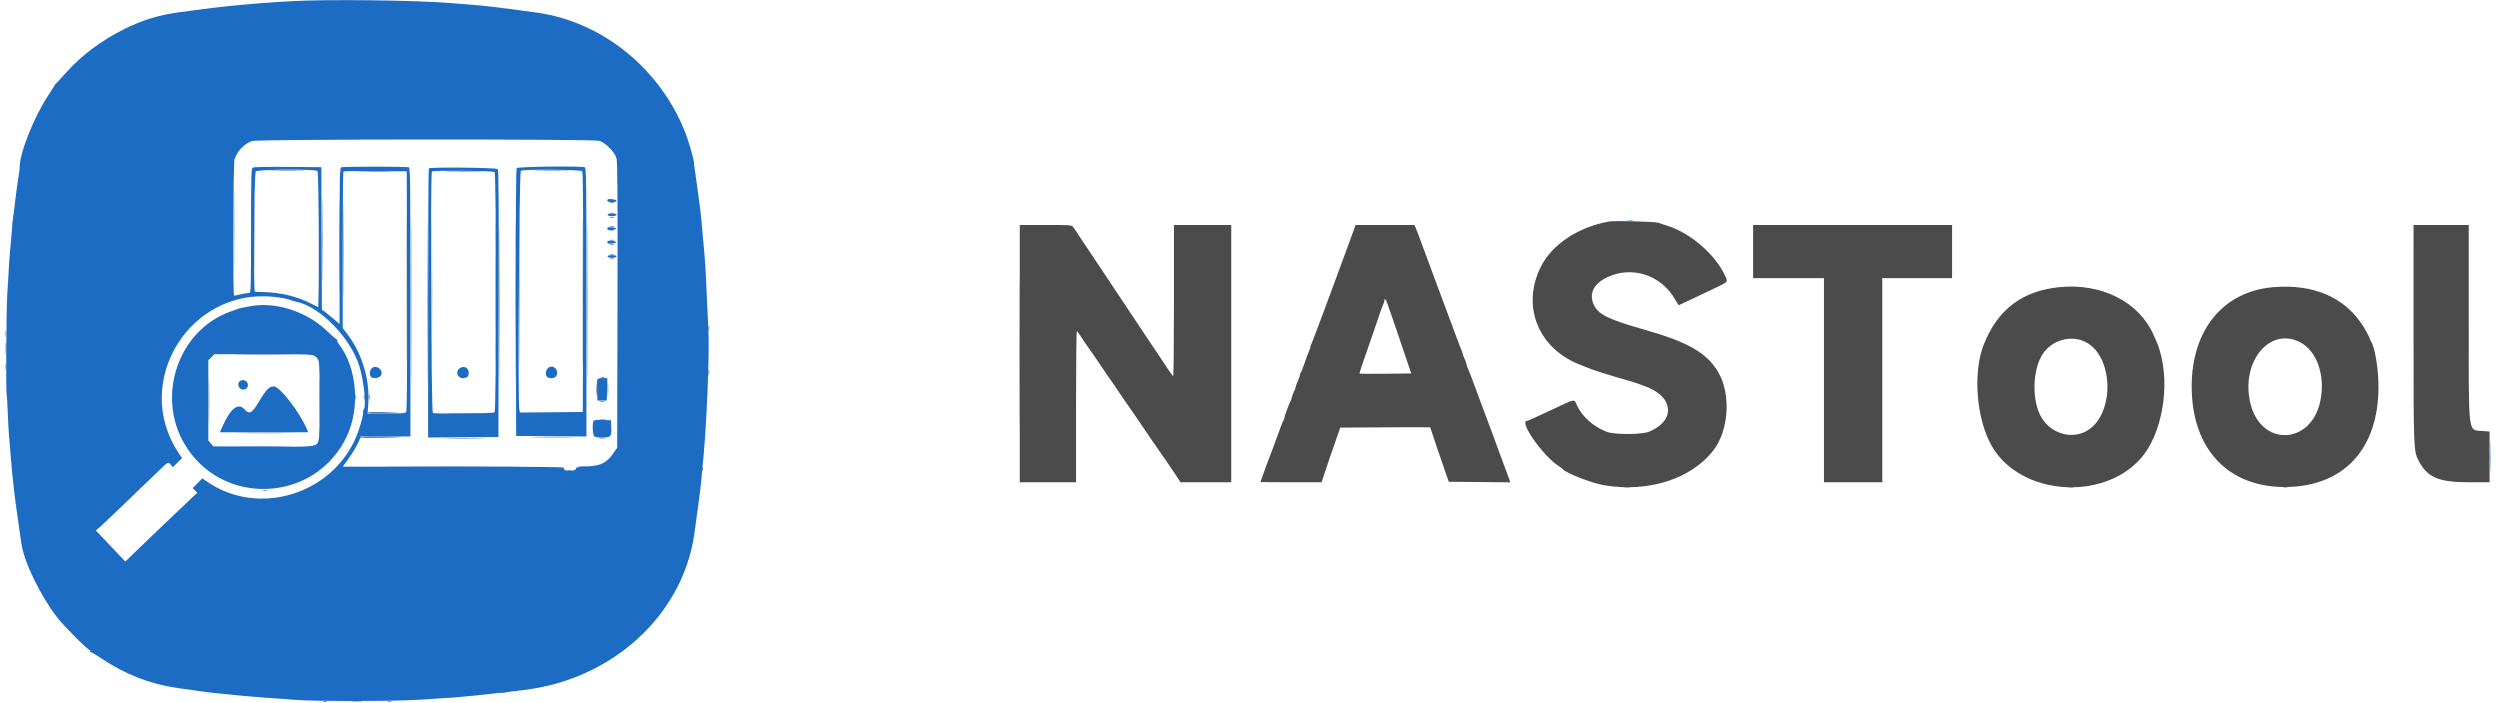
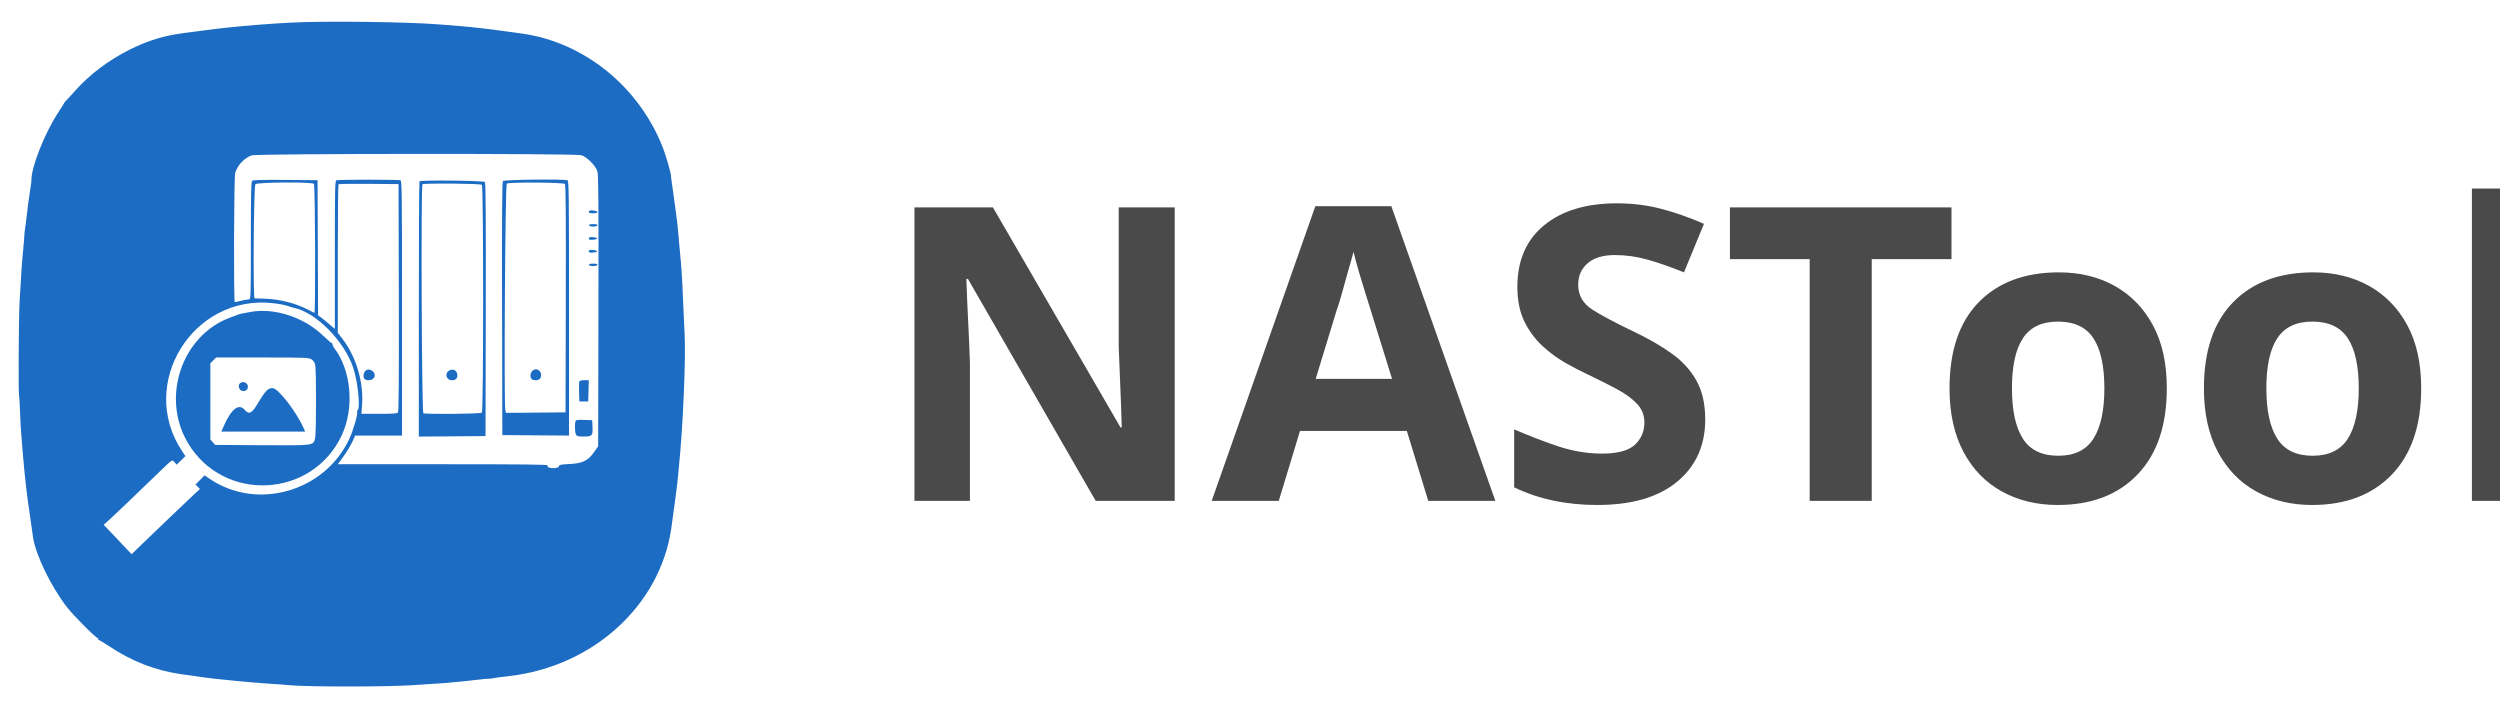
- <svg xmlns="http://www.w3.org/2000/svg" id="svg" version="1.1" width="400" height="112.402" viewBox="0, 0, 400,112.402">
-   <g id="svgg">
-     <path id="path0" d="M82.414 48.333 C 82.414 60.112,82.434 64.931,82.458 59.042 C 82.483 53.152,82.483 43.515,82.458 37.625 C 82.434 31.735,82.414 36.554,82.414 48.333 M57.625 27.458 C 58.931 27.486,61.069 27.486,62.375 27.458 C 63.681 27.430,62.612 27.407,60.000 27.407 C 57.387 27.407,56.319 27.430,57.625 27.458 M71.719 27.458 C 73.076 27.486,75.251 27.486,76.552 27.458 C 77.853 27.430,76.742 27.407,74.083 27.407 C 71.425 27.407,70.361 27.430,71.719 27.458 M65.081 46.667 C 65.081 57.163,65.101 61.456,65.125 56.208 C 65.149 50.960,65.149 42.373,65.125 37.125 C 65.101 31.877,65.081 36.171,65.081 46.667 M97.627 34.785 C 97.834 34.824,98.134 34.823,98.294 34.781 C 98.453 34.739,98.283 34.707,97.917 34.709 C 97.550 34.711,97.420 34.745,97.627 34.785 M257.500 35.434 C 252.535 36.311,248.332 39.084,246.541 42.667 C 243.353 49.041,246.150 55.867,253.000 58.431 C 253.596 58.654,254.233 58.906,254.417 58.991 C 254.857 59.195,258.011 60.185,260.000 60.743 C 260.871 60.988,261.733 61.250,261.917 61.326 C 262.100 61.402,262.625 61.594,263.083 61.752 C 267.793 63.378,268.212 67.249,263.874 69.063 C 262.716 69.548,258.310 69.568,257.083 69.095 C 254.939 68.268,253.140 66.663,252.296 64.823 C 251.825 63.795,252.199 63.730,248.417 65.501 C 245.428 66.900,244.468 67.333,244.357 67.333 C 242.919 67.333,246.855 72.959,249.447 74.610 C 249.705 74.774,249.954 74.960,250.000 75.022 C 250.498 75.697,254.743 77.344,256.833 77.672 C 263.808 78.770,270.463 76.651,274.041 72.194 C 276.621 68.979,277.017 63.066,274.891 59.500 C 273.047 56.408,270.043 54.705,262.833 52.664 C 257.308 51.100,255.649 50.263,254.981 48.705 C 254.212 46.911,255.018 45.344,257.237 44.323 C 261.213 42.492,265.825 44.037,268.026 47.937 C 268.304 48.430,268.560 48.833,268.594 48.833 C 268.628 48.833,269.615 48.374,270.786 47.813 C 271.958 47.252,273.685 46.428,274.625 45.983 C 276.431 45.129,276.446 45.112,276.134 44.383 C 274.622 40.847,270.545 37.274,266.667 36.083 C 266.162 35.929,265.525 35.723,265.250 35.627 C 264.754 35.454,258.299 35.293,257.500 35.434 M163.167 56.583 L 163.167 77.167 167.667 77.167 L 172.167 77.167 172.167 65.083 C 172.167 58.438,172.223 53.003,172.292 53.006 C 172.360 53.009,172.639 53.366,172.912 53.798 C 173.184 54.230,173.467 54.658,173.540 54.750 C 173.778 55.048,176.076 58.389,176.750 59.417 C 177.110 59.967,177.448 60.454,177.500 60.500 C 177.552 60.546,177.890 61.033,178.250 61.583 C 178.872 62.532,181.181 65.894,181.455 66.250 C 181.526 66.342,182.113 67.204,182.759 68.167 C 183.871 69.821,184.626 70.919,186.658 73.833 C 187.137 74.521,187.835 75.552,188.208 76.125 L 188.887 77.167 192.944 77.167 L 197.000 77.167 197.000 56.583 L 197.000 36.000 192.417 36.000 L 187.833 36.000 187.833 48.083 C 187.833 54.729,187.777 60.166,187.708 60.165 C 187.640 60.164,187.171 59.526,186.667 58.748 C 186.162 57.970,185.653 57.202,185.536 57.042 C 185.418 56.881,184.649 55.737,183.827 54.500 C 183.005 53.262,182.256 52.137,182.163 52.000 C 181.843 51.527,178.248 46.130,176.167 42.996 C 172.785 37.904,172.029 36.771,171.749 36.375 C 171.487 36.003,171.449 36.000,167.326 36.000 L 163.167 36.000 163.167 56.583 M213.424 45.458 C 211.509 50.660,209.881 54.988,209.805 55.075 C 209.729 55.162,209.666 55.350,209.666 55.492 C 209.665 55.634,209.568 55.938,209.450 56.167 C 209.332 56.396,209.024 57.221,208.764 58.000 C 208.505 58.779,208.227 59.488,208.146 59.575 C 208.066 59.662,207.997 59.850,207.994 59.992 C 207.991 60.134,207.844 60.550,207.667 60.917 C 207.490 61.283,207.340 61.696,207.333 61.833 C 207.327 61.971,207.177 62.383,207.000 62.750 C 206.823 63.117,206.675 63.511,206.672 63.627 C 206.669 63.743,206.596 63.968,206.509 64.127 C 206.237 64.627,205.500 66.629,205.500 66.870 C 205.500 66.997,205.436 67.171,205.358 67.258 C 205.279 67.345,204.898 68.317,204.509 69.417 C 204.121 70.517,203.736 71.567,203.653 71.750 C 203.481 72.132,201.667 77.029,201.667 77.112 C 201.667 77.142,203.868 77.167,206.557 77.167 L 211.448 77.167 212.073 75.292 C 212.417 74.260,212.739 73.304,212.790 73.167 C 212.841 73.029,213.231 71.904,213.658 70.667 L 214.433 68.417 221.633 68.373 C 225.593 68.349,228.833 68.352,228.833 68.378 C 228.833 68.440,230.854 74.390,231.394 75.917 L 231.807 77.083 236.730 77.127 L 241.654 77.172 241.428 76.544 C 240.746 74.650,236.810 64.032,236.685 63.750 C 236.604 63.567,236.215 62.517,235.820 61.417 C 235.425 60.317,235.004 59.229,234.885 59.000 C 234.766 58.771,234.666 58.471,234.662 58.333 C 234.658 58.196,234.510 57.783,234.333 57.417 C 234.156 57.050,234.009 56.655,234.006 56.539 C 234.003 56.424,233.933 56.199,233.850 56.039 C 233.768 55.880,233.497 55.188,233.247 54.500 C 232.998 53.813,232.728 53.100,232.648 52.917 C 232.567 52.733,231.564 50.033,230.417 46.917 C 229.271 43.800,228.267 41.100,228.186 40.917 C 228.104 40.733,227.759 39.796,227.417 38.833 C 227.076 37.871,226.683 36.840,226.546 36.542 L 226.295 36.000 221.600 36.000 L 216.905 36.000 213.424 45.458 M280.500 40.250 L 280.500 44.500 286.167 44.500 L 291.833 44.500 291.833 60.833 L 291.833 77.167 296.500 77.167 L 301.167 77.167 301.167 60.833 L 301.167 44.500 306.750 44.500 L 312.333 44.500 312.333 40.250 L 312.333 36.000 296.417 36.000 L 280.500 36.000 280.500 40.250 M386.168 53.375 C 386.169 71.960,386.181 72.236,387.014 73.775 C 388.462 76.452,390.199 77.167,395.258 77.167 L 398.333 77.167 398.333 73.106 L 398.333 69.046 397.250 68.959 C 394.835 68.765,395.000 70.040,395.000 51.522 L 395.000 36.000 390.583 36.000 L 386.167 36.000 386.168 53.375 M97.627 41.451 C 97.834 41.491,98.134 41.490,98.294 41.448 C 98.453 41.406,98.283 41.374,97.917 41.375 C 97.550 41.377,97.420 41.411,97.627 41.451 M329.500 45.945 C 323.573 46.542,319.680 49.477,317.436 55.040 C 315.600 59.594,316.212 67.171,318.767 71.500 C 323.321 79.217,336.344 80.256,342.486 73.393 C 345.903 69.575,347.292 61.754,345.559 56.086 C 345.287 55.196,345.260 55.128,344.576 53.584 C 342.234 48.297,336.252 45.266,329.500 45.945 M363.750 45.944 C 355.731 46.607,350.658 52.774,350.669 61.846 C 350.683 71.925,356.596 78.124,366.000 77.917 C 375.116 77.716,380.543 71.750,380.555 61.917 C 380.559 58.981,379.968 55.445,379.331 54.583 C 379.263 54.492,379.153 54.229,379.086 54.000 C 379.020 53.771,378.619 53.021,378.197 52.333 C 375.309 47.633,370.273 45.406,363.750 45.944 M221.999 48.627 C 222.104 48.970,222.254 49.400,222.332 49.583 C 222.410 49.767,222.865 51.079,223.342 52.500 C 223.820 53.921,224.569 56.133,225.008 57.417 L 225.805 59.750 221.711 59.795 C 219.459 59.819,217.585 59.807,217.546 59.768 C 217.475 59.697,217.749 58.867,219.343 54.333 C 219.810 53.004,220.415 51.242,220.688 50.417 C 220.960 49.592,221.255 48.786,221.342 48.627 C 221.429 48.468,221.500 48.220,221.500 48.076 C 221.500 47.638,221.797 47.966,221.999 48.627 M113.379 52.500 C 113.379 52.913,113.411 53.081,113.451 52.875 C 113.491 52.669,113.491 52.331,113.451 52.125 C 113.411 51.919,113.379 52.087,113.379 52.500 M333.397 54.584 C 338.380 56.683,338.471 66.844,333.527 69.127 C 331.145 70.227,328.224 69.287,326.716 66.935 C 325.029 64.305,325.145 58.988,326.945 56.483 C 328.408 54.447,331.154 53.639,333.397 54.584 M367.968 54.734 C 370.722 56.130,372.102 60.115,371.244 64.196 C 369.777 71.170,361.851 71.514,360.100 64.680 C 358.409 58.080,363.033 52.233,367.968 54.734 M38.375 56.792 C 40.460 56.818,43.873 56.818,45.958 56.792 C 48.044 56.765,46.337 56.743,42.167 56.743 C 37.996 56.743,36.290 56.765,38.375 56.792 M33.409 64.083 C 33.409 67.383,33.431 68.757,33.458 67.136 C 33.485 65.515,33.485 62.815,33.458 61.136 C 33.431 59.457,33.409 60.783,33.409 64.083 M113.381 59.583 C 113.382 60.042,113.415 60.209,113.453 59.956 C 113.491 59.703,113.490 59.328,113.451 59.123 C 113.411 58.918,113.380 59.125,113.381 59.583 M95.393 62.333 C 95.393 63.204,95.422 63.560,95.456 63.125 C 95.490 62.690,95.490 61.977,95.456 61.542 C 95.422 61.106,95.393 61.462,95.393 62.333 M59.045 63.500 C 59.045 63.913,59.078 64.081,59.118 63.875 C 59.157 63.669,59.157 63.331,59.118 63.125 C 59.078 62.919,59.045 63.087,59.045 63.500 M58.209 63.583 C 58.211 63.950,58.245 64.080,58.285 63.873 C 58.324 63.666,58.323 63.366,58.281 63.206 C 58.239 63.047,58.207 63.217,58.209 63.583 M95.958 64.284 C 96.165 64.324,96.502 64.324,96.708 64.284 C 96.915 64.245,96.746 64.212,96.333 64.212 C 95.921 64.212,95.752 64.245,95.958 64.284 M38.708 69.291 C 40.702 69.318,43.965 69.318,45.958 69.291 C 47.952 69.265,46.321 69.243,42.333 69.243 C 38.346 69.243,36.715 69.265,38.708 69.291 M42.044 78.453 C 42.297 78.491,42.672 78.490,42.877 78.451 C 43.082 78.411,42.875 78.380,42.417 78.381 C 41.958 78.382,41.791 78.415,42.044 78.453 M51.708 112.282 C 51.869 112.323,52.131 112.323,52.292 112.282 C 52.452 112.240,52.321 112.205,52.000 112.205 C 51.679 112.205,51.548 112.240,51.708 112.282 M62.042 112.282 C 62.202 112.323,62.465 112.323,62.625 112.282 C 62.785 112.240,62.654 112.205,62.333 112.205 C 62.012 112.205,61.881 112.240,62.042 112.282 " stroke="none" fill="#4b4b4b" fill-rule="evenodd" />
-     <path id="path1" d="M46.750 0.181 C 43.402 0.362,39.362 0.678,36.417 0.990 C 34.850 1.156,33.849 1.279,30.833 1.676 C 30.146 1.766,29.321 1.874,29.000 1.915 C 25.585 2.354,22.912 3.156,19.889 4.650 C 16.230 6.460,12.964 8.914,10.471 11.727 C 9.729 12.565,9.031 13.325,8.919 13.417 C 8.808 13.508,8.717 13.621,8.716 13.667 C 8.716 13.713,8.247 14.463,7.674 15.333 C 5.404 18.785,3.107 24.585,3.152 26.750 C 3.156 26.933,3.087 27.496,2.999 28.000 C 2.822 29.008,2.396 32.225,2.249 33.667 C 2.197 34.171,2.107 34.846,2.049 35.167 C 1.991 35.487,1.956 35.804,1.970 35.869 C 1.984 35.934,1.888 37.134,1.756 38.536 C 1.518 41.077,1.477 41.660,1.160 47.167 C 0.999 49.971,0.929 62.750,1.073 63.199 C 1.111 63.319,1.184 64.504,1.234 65.833 C 1.284 67.162,1.363 68.700,1.410 69.250 C 1.457 69.800,1.575 71.262,1.671 72.500 C 1.768 73.737,1.876 74.975,1.911 75.250 C 1.946 75.525,2.023 76.275,2.083 76.917 C 2.260 78.835,2.680 81.987,3.424 86.997 C 3.866 89.971,6.455 95.303,9.141 98.775 C 10.265 100.227,14.028 104.000,14.353 104.000 C 14.445 104.000,14.472 104.077,14.414 104.171 C 14.356 104.265,14.370 104.322,14.446 104.298 C 14.522 104.274,15.333 104.753,16.250 105.363 C 20.094 107.919,24.021 109.450,28.333 110.073 C 31.574 110.541,33.915 110.859,34.167 110.865 C 34.304 110.868,34.979 110.936,35.667 111.016 C 37.529 111.231,42.186 111.634,44.083 111.744 C 45.000 111.797,46.163 111.885,46.667 111.939 C 49.471 112.243,63.778 112.231,67.667 111.923 C 68.262 111.875,69.537 111.791,70.500 111.736 C 71.462 111.681,72.550 111.610,72.917 111.578 C 75.097 111.390,77.593 111.137,78.758 110.986 C 79.496 110.890,80.171 110.830,80.258 110.854 C 80.345 110.878,80.642 110.848,80.917 110.788 C 81.360 110.692,81.870 110.623,83.750 110.405 C 97.878 108.769,109.146 98.532,111.072 85.583 C 111.410 83.311,112.191 77.339,112.195 77.000 C 112.196 76.862,112.269 76.075,112.356 75.250 C 113.054 68.655,113.570 56.586,113.328 52.500 C 113.260 51.354,113.147 48.954,113.076 47.167 C 112.900 42.769,112.840 41.873,112.423 37.500 C 112.297 36.171,112.191 34.971,112.189 34.833 C 112.183 34.510,111.372 28.365,111.177 27.167 C 111.096 26.662,111.030 26.137,111.032 26.000 C 111.037 25.555,110.194 22.619,109.685 21.312 C 105.678 11.013,96.424 3.502,85.917 2.021 C 80.986 1.327,77.526 0.908,75.500 0.760 C 74.904 0.717,73.442 0.600,72.250 0.500 C 66.784 0.041,52.636 -0.136,46.750 0.181 M95.897 22.535 C 96.878 22.824,98.373 24.348,98.641 25.333 C 98.799 25.912,98.835 31.275,98.798 48.859 L 98.750 71.635 98.083 72.594 C 97.060 74.066,96.096 74.536,93.895 74.633 C 92.655 74.689,92.167 74.770,92.167 74.921 C 92.167 75.187,91.788 75.334,91.111 75.331 C 90.480 75.328,90.080 75.108,90.238 74.852 C 90.322 74.716,85.583 74.667,72.601 74.667 L 54.849 74.667 55.835 73.292 C 56.378 72.535,57.031 71.450,57.286 70.879 L 57.750 69.842 61.708 69.838 L 65.667 69.833 65.667 48.351 C 65.667 28.916,65.642 26.859,65.403 26.768 C 65.258 26.712,62.827 26.667,60.000 26.667 C 57.173 26.667,54.742 26.712,54.597 26.768 C 54.360 26.859,54.333 28.123,54.333 39.355 L 54.333 51.842 53.292 50.959 C 52.719 50.473,52.082 49.958,51.876 49.815 L 51.502 49.554 51.459 38.152 L 51.417 26.750 46.020 26.706 C 42.176 26.675,40.557 26.717,40.395 26.851 C 40.206 27.008,40.167 28.763,40.167 36.937 C 40.167 46.243,40.149 46.835,39.875 46.855 C 39.408 46.889,38.963 46.971,38.250 47.154 C 37.883 47.248,37.527 47.327,37.458 47.329 C 37.241 47.336,37.307 26.128,37.526 25.483 C 37.983 24.145,39.067 23.009,40.314 22.563 C 41.168 22.258,94.863 22.231,95.897 22.535 M82.686 26.893 C 82.549 27.059,82.510 32.820,82.541 48.435 L 82.583 69.750 88.208 69.794 L 93.833 69.838 93.833 48.353 C 93.833 28.916,93.808 26.859,93.570 26.768 C 92.979 26.541,82.882 26.657,82.686 26.893 M68.611 26.944 C 68.550 27.006,68.500 36.719,68.500 48.530 L 68.500 70.004 74.125 69.961 L 79.750 69.917 79.792 48.601 C 79.823 32.987,79.784 27.225,79.647 27.060 C 79.447 26.819,68.848 26.708,68.611 26.944 M50.800 27.367 C 51.027 27.593,51.101 49.240,50.875 49.138 C 50.806 49.106,50.300 48.848,49.750 48.564 C 47.673 47.490,45.072 46.836,42.526 46.747 C 41.641 46.717,40.860 46.686,40.792 46.679 C 40.512 46.651,40.647 27.710,40.929 27.429 C 41.270 27.087,50.463 27.029,50.800 27.367 M93.147 27.393 C 93.284 27.558,93.323 32.756,93.292 46.768 L 93.250 65.917 88.216 65.961 L 83.183 66.005 83.085 65.461 C 82.838 64.088,83.077 27.492,83.333 27.330 C 83.757 27.062,92.921 27.121,93.147 27.393 M65.126 46.565 C 65.157 60.577,65.118 65.775,64.980 65.940 C 64.835 66.116,64.118 66.167,61.803 66.167 L 58.813 66.167 58.928 64.609 C 59.202 60.876,57.937 56.579,55.692 53.616 L 54.833 52.482 54.833 40.019 C 54.833 33.164,54.884 27.504,54.947 27.442 C 55.009 27.380,57.316 27.348,60.072 27.373 L 65.083 27.417 65.126 46.565 M79.133 27.533 C 79.424 27.824,79.424 65.676,79.133 65.967 C 78.922 66.178,69.796 66.270,69.264 66.066 C 68.988 65.960,68.837 27.718,69.111 27.444 C 69.324 27.231,78.916 27.316,79.133 27.533 M97.167 32.074 C 97.167 32.271,97.350 32.333,97.931 32.333 C 98.914 32.333,98.856 31.939,97.862 31.865 C 97.322 31.826,97.167 31.872,97.167 32.074 M97.208 34.375 C 97.248 34.493,97.554 34.583,97.917 34.583 C 98.280 34.583,98.586 34.493,98.625 34.375 C 98.674 34.228,98.465 34.167,97.917 34.167 C 97.369 34.167,97.159 34.228,97.208 34.375 M97.167 36.583 C 97.167 36.797,97.313 36.842,97.875 36.801 C 98.265 36.773,98.583 36.675,98.583 36.583 C 98.583 36.492,98.265 36.394,97.875 36.365 C 97.313 36.325,97.167 36.370,97.167 36.583 M97.167 38.750 C 97.167 38.964,97.313 39.009,97.875 38.968 C 98.265 38.940,98.583 38.842,98.583 38.750 C 98.583 38.658,98.265 38.560,97.875 38.532 C 97.313 38.491,97.167 38.536,97.167 38.750 M97.208 41.042 C 97.248 41.160,97.554 41.250,97.917 41.250 C 98.280 41.250,98.586 41.160,98.625 41.042 C 98.674 40.895,98.465 40.833,97.917 40.833 C 97.369 40.833,97.159 40.895,97.208 41.042 M43.917 47.505 C 45.258 47.656,46.065 47.827,46.833 48.121 C 46.971 48.174,47.220 48.243,47.388 48.276 C 51.127 49.003,56.005 53.950,57.469 58.500 C 58.238 60.891,58.668 65.273,58.164 65.585 C 58.071 65.643,58.036 65.756,58.086 65.837 C 58.267 66.131,57.450 68.954,56.751 70.443 C 52.593 79.311,41.192 82.550,33.223 77.128 L 32.363 76.542 31.598 77.318 L 30.834 78.094 31.209 78.472 L 31.583 78.851 30.833 79.530 C 30.085 80.208,24.441 85.597,21.567 88.378 L 20.050 89.846 17.692 87.360 L 15.334 84.875 15.959 84.342 C 16.509 83.872,20.810 79.766,25.260 75.461 C 26.941 73.836,26.909 73.852,27.337 74.375 L 27.644 74.750 28.386 74.026 L 29.127 73.303 28.556 72.443 C 21.038 61.131,30.371 45.978,43.917 47.505 M39.917 49.019 C 39.458 49.112,38.933 49.209,38.750 49.235 C 38.394 49.286,38.330 49.308,36.667 49.928 C 28.509 52.969,24.993 63.339,29.514 71.025 C 35.490 81.187,50.512 80.465,55.505 69.776 C 57.657 65.169,57.113 58.852,54.241 55.086 C 54.018 54.793,53.891 54.486,53.959 54.402 C 54.027 54.318,54.030 54.291,53.966 54.340 C 53.901 54.390,53.186 53.790,52.378 53.007 C 49.084 49.818,44.010 48.194,39.917 49.019 M50.352 56.954 C 50.656 57.134,50.900 57.462,51.002 57.829 C 51.224 58.630,51.215 69.569,50.991 70.375 C 50.670 71.533,50.813 71.515,41.985 71.463 L 34.138 71.417 33.735 70.949 L 33.333 70.481 33.333 64.061 L 33.333 57.641 33.821 57.154 L 34.308 56.667 42.086 56.667 C 49.152 56.667,49.910 56.693,50.352 56.954 M59.442 58.971 C 59.120 59.328,59.081 60.014,59.367 60.300 C 59.683 60.616,60.558 60.540,60.876 60.169 C 61.581 59.346,60.170 58.168,59.442 58.971 M73.537 58.926 C 72.823 59.426,73.177 60.500,74.056 60.500 C 74.715 60.500,75.000 60.246,75.000 59.659 C 75.000 58.829,74.228 58.442,73.537 58.926 M87.609 58.971 C 87.287 59.328,87.247 60.014,87.533 60.300 C 87.859 60.626,88.796 60.547,88.994 60.178 C 89.545 59.149,88.373 58.128,87.609 58.971 M95.571 60.721 C 95.525 60.842,95.508 61.649,95.535 62.513 L 95.583 64.083 96.333 64.083 L 97.083 64.083 97.131 62.292 L 97.178 60.500 96.417 60.500 C 95.939 60.500,95.625 60.582,95.571 60.721 M38.405 60.961 C 37.845 61.344,38.197 62.333,38.893 62.333 C 39.362 62.333,39.667 62.038,39.667 61.583 C 39.667 60.962,38.932 60.600,38.405 60.961 M42.721 62.375 C 42.440 62.673,41.907 63.442,41.536 64.083 C 40.360 66.116,39.910 66.382,39.135 65.500 C 38.134 64.359,36.884 65.326,35.597 68.235 L 35.185 69.167 42.256 69.167 L 49.326 69.167 49.127 68.708 C 47.902 65.887,44.781 61.833,43.833 61.833 C 43.371 61.833,43.114 61.958,42.721 62.375 M94.937 67.424 C 94.772 67.854,94.817 69.325,95.006 69.678 C 95.151 69.948,95.362 70.000,96.319 70.000 C 97.752 70.000,97.864 69.878,97.800 68.390 L 97.750 67.250 96.395 67.202 C 95.271 67.162,95.023 67.200,94.937 67.424 " stroke="none" fill="#1c6cc4" fill-rule="evenodd" />
-     <path id="path2" d="M43.635 27.291 C 44.947 27.320,47.047 27.319,48.302 27.291 C 49.557 27.263,48.483 27.240,45.917 27.240 C 43.350 27.240,42.323 27.263,43.635 27.291 M85.968 27.291 C 87.280 27.320,89.380 27.319,90.635 27.291 C 91.890 27.263,90.817 27.240,88.250 27.240 C 85.683 27.240,84.657 27.263,85.968 27.291 M93.247 46.667 C 93.247 57.163,93.267 61.456,93.292 56.208 C 93.316 50.960,93.316 42.373,93.292 37.125 C 93.267 31.877,93.247 36.171,93.247 46.667 M97.228 62.333 C 97.228 63.296,97.256 63.690,97.290 63.208 C 97.323 62.727,97.323 61.940,97.290 61.458 C 97.256 60.977,97.228 61.371,97.228 62.333 M58.833 66.042 C 58.833 66.110,60.165 66.152,61.792 66.135 C 64.768 66.102,64.417 66.041,60.791 65.960 C 59.714 65.936,58.833 65.973,58.833 66.042 M71.792 66.125 C 73.098 66.153,75.235 66.153,76.542 66.125 C 77.848 66.096,76.779 66.073,74.167 66.073 C 71.554 66.073,70.485 66.096,71.792 66.125 M95.875 70.119 C 96.127 70.158,96.540 70.158,96.792 70.119 C 97.044 70.081,96.837 70.050,96.333 70.050 C 95.829 70.050,95.623 70.081,95.875 70.119 " stroke="none" fill="#194e8a" fill-rule="evenodd" />
-     <path id="path3" d="M37.412 36.917 C 37.412 42.692,37.433 45.030,37.458 42.113 C 37.484 39.196,37.484 34.471,37.458 31.613 C 37.433 28.755,37.412 31.142,37.412 36.917 M51.579 38.333 C 51.579 44.521,51.600 47.052,51.625 43.958 C 51.650 40.865,51.650 35.802,51.625 32.708 C 51.600 29.615,51.579 32.146,51.579 38.333 M79.914 48.500 C 79.914 60.188,79.934 64.969,79.958 59.125 C 79.983 53.281,79.983 43.719,79.958 37.875 C 79.934 32.031,79.914 36.813,79.914 48.500 M69.081 46.750 C 69.081 57.200,69.101 61.500,69.125 56.305 C 69.149 51.109,69.149 42.559,69.125 37.305 C 69.101 32.050,69.081 36.300,69.081 46.750 M96.127 60.451 C 96.334 60.491,96.634 60.490,96.794 60.448 C 96.953 60.406,96.783 60.374,96.417 60.375 C 96.050 60.377,95.920 60.411,96.127 60.451 " stroke="none" fill="#1a549c" fill-rule="evenodd" />
-     <path id="path4" d="M40.745 37.167 C 40.745 42.438,40.766 44.594,40.792 41.958 C 40.817 39.323,40.817 35.010,40.792 32.375 C 40.766 29.740,40.745 31.896,40.745 37.167 M260.375 35.286 C 260.627 35.324,261.040 35.324,261.292 35.286 C 261.544 35.248,261.337 35.217,260.833 35.217 C 260.329 35.217,260.123 35.248,260.375 35.286 M97.542 36.948 C 97.702 36.990,97.965 36.990,98.125 36.948 C 98.285 36.906,98.154 36.872,97.833 36.872 C 97.513 36.872,97.381 36.906,97.542 36.948 M0.881 53.417 C 0.882 53.875,0.915 54.043,0.953 53.789 C 0.991 53.536,0.990 53.161,0.951 52.956 C 0.911 52.751,0.880 52.958,0.881 53.417 M0.879 58.667 C 0.879 59.079,0.911 59.248,0.951 59.042 C 0.991 58.835,0.991 58.498,0.951 58.292 C 0.911 58.085,0.879 58.254,0.879 58.667 M95.961 67.121 C 96.261 67.158,96.711 67.157,96.961 67.119 C 97.212 67.081,96.967 67.051,96.417 67.052 C 95.867 67.053,95.662 67.084,95.961 67.121 M398.405 73.167 C 398.405 75.412,398.429 76.331,398.458 75.208 C 398.487 74.085,398.487 72.248,398.458 71.125 C 398.429 70.002,398.405 70.921,398.405 73.167 M63.612 74.625 C 68.486 74.649,76.511 74.650,81.446 74.625 C 86.380 74.600,82.392 74.580,72.583 74.580 C 62.775 74.580,58.738 74.600,63.612 74.625 M92.542 74.621 C 92.885 74.657,93.448 74.657,93.792 74.621 C 94.135 74.585,93.854 74.556,93.167 74.556 C 92.479 74.556,92.198 74.585,92.542 74.621 " stroke="none" fill="#3e76b9" fill-rule="evenodd" />
-     <path id="path5" d="M97.627 36.285 C 97.834 36.324,98.134 36.323,98.294 36.281 C 98.453 36.239,98.283 36.207,97.917 36.209 C 97.550 36.211,97.420 36.245,97.627 36.285 M97.627 38.451 C 97.834 38.491,98.134 38.490,98.294 38.448 C 98.453 38.406,98.283 38.374,97.917 38.375 C 97.550 38.377,97.420 38.411,97.627 38.451 M97.627 39.118 C 97.834 39.158,98.134 39.156,98.294 39.115 C 98.453 39.073,98.283 39.040,97.917 39.042 C 97.550 39.044,97.420 39.078,97.627 39.118 M56.875 63.583 C 56.877 63.950,56.911 64.080,56.951 63.873 C 56.991 63.666,56.990 63.366,56.948 63.206 C 56.906 63.047,56.874 63.217,56.875 63.583 " stroke="none" fill="#1e5ca3" fill-rule="evenodd" />
-     <path id="path6" d="M97.627 34.118 C 97.834 34.158,98.134 34.156,98.294 34.115 C 98.453 34.073,98.283 34.040,97.917 34.042 C 97.550 34.044,97.420 34.078,97.627 34.118 M0.894 55.750 C 0.895 56.667,0.923 57.020,0.956 56.536 C 0.990 56.052,0.990 55.302,0.956 54.869 C 0.921 54.437,0.894 54.833,0.894 55.750 M56.380 112.289 C 56.818 112.324,57.493 112.323,57.880 112.288 C 58.267 112.254,57.908 112.225,57.083 112.226 C 56.258 112.226,55.942 112.255,56.380 112.289 " stroke="none" fill="#2c75cd" fill-rule="evenodd" />
-     <path id="path7" d="M54.246 39.500 C 54.246 46.329,54.266 49.123,54.292 45.708 C 54.317 42.294,54.317 36.706,54.292 33.292 C 54.266 29.877,54.246 32.671,54.246 39.500 M163.081 56.583 C 163.081 67.950,163.101 72.575,163.125 66.862 C 163.149 61.149,163.149 51.849,163.125 46.195 C 163.101 40.542,163.081 45.217,163.081 56.583 M259.877 77.953 C 260.131 77.991,260.506 77.990,260.711 77.951 C 260.916 77.911,260.708 77.880,260.250 77.881 C 259.792 77.882,259.624 77.915,259.877 77.953 M330.958 77.951 C 331.165 77.991,331.502 77.991,331.708 77.951 C 331.915 77.911,331.746 77.879,331.333 77.879 C 330.921 77.879,330.752 77.911,330.958 77.951 M365.292 77.951 C 365.498 77.991,365.835 77.991,366.042 77.951 C 366.248 77.911,366.079 77.879,365.667 77.879 C 365.254 77.879,365.085 77.911,365.292 77.951 " stroke="none" fill="#545454" fill-rule="evenodd" />
-     <path id="path8" d="M65.748 48.333 C 65.748 60.112,65.767 64.931,65.792 59.042 C 65.816 53.152,65.816 43.515,65.792 37.625 C 65.767 31.735,65.748 36.554,65.748 48.333 M68.414 48.417 C 68.414 60.150,68.434 64.925,68.458 59.029 C 68.483 53.132,68.483 43.532,68.458 37.695 C 68.434 31.859,68.414 36.683,68.414 48.417 M93.914 48.333 C 93.914 60.021,93.934 64.802,93.958 58.958 C 93.983 53.115,93.983 43.552,93.958 37.708 C 93.934 31.865,93.914 36.646,93.914 48.333 M79.247 46.750 C 79.247 57.292,79.267 61.580,79.292 56.279 C 79.316 50.978,79.316 42.353,79.292 37.112 C 79.267 31.871,79.247 36.208,79.247 46.750 M54.912 40.167 C 54.912 46.996,54.933 49.790,54.958 46.375 C 54.983 42.960,54.983 37.373,54.958 33.958 C 54.933 30.544,54.912 33.337,54.912 40.167 M83.081 46.667 C 83.081 57.071,83.101 61.327,83.125 56.125 C 83.149 50.923,83.149 42.410,83.125 37.208 C 83.101 32.006,83.081 36.262,83.081 46.667 M97.627 32.451 C 97.834 32.491,98.134 32.490,98.294 32.448 C 98.453 32.406,98.283 32.374,97.917 32.375 C 97.550 32.377,97.420 32.411,97.627 32.451 M97.627 40.785 C 97.834 40.824,98.134 40.823,98.294 40.781 C 98.453 40.739,98.283 40.707,97.917 40.709 C 97.550 40.711,97.420 40.745,97.627 40.785 M51.075 64.083 C 51.075 67.383,51.097 68.757,51.125 67.136 C 51.152 65.515,51.152 62.815,51.125 61.136 C 51.098 59.457,51.075 60.783,51.075 64.083 M57.666 69.958 C 57.666 70.027,58.848 70.064,60.291 70.040 C 65.149 69.961,65.608 69.901,61.625 69.867 C 59.448 69.849,57.667 69.890,57.666 69.958 M85.552 69.958 C 87.093 69.986,89.568 69.986,91.052 69.958 C 92.536 69.930,91.275 69.908,88.250 69.908 C 85.225 69.908,84.011 69.931,85.552 69.958 M71.552 70.125 C 73.093 70.152,75.568 70.152,77.052 70.125 C 78.536 70.097,77.275 70.075,74.250 70.075 C 71.225 70.075,70.011 70.097,71.552 70.125 M38.553 71.458 C 40.645 71.485,44.020 71.485,46.053 71.458 C 48.086 71.432,46.375 71.410,42.250 71.410 C 38.125 71.410,36.461 71.432,38.553 71.458 M112.372 75.000 C 112.372 75.321,112.406 75.452,112.448 75.292 C 112.490 75.131,112.490 74.869,112.448 74.708 C 112.406 74.548,112.372 74.679,112.372 75.000 M90.792 75.284 C 90.998 75.324,91.335 75.324,91.542 75.284 C 91.748 75.245,91.579 75.212,91.167 75.212 C 90.754 75.212,90.585 75.245,90.792 75.284 " stroke="none" fill="#1c5dac" fill-rule="evenodd" />
+ <svg xmlns="http://www.w3.org/2000/svg" width="242" height="68" version="1.1">
+   <g>
+     <path stroke="null" fill-rule="evenodd" fill="#1c6cc4" d="m28.059,2.193c-1.921,0.104 -4.24,0.285 -5.929,0.464c-0.899,0.095 -1.474,0.166 -3.204,0.394c-0.394,0.052 -0.868,0.114 -1.052,0.137c-1.96,0.252 -3.494,0.712 -5.228,1.569c-2.1,1.039 -3.974,2.447 -5.404,4.061c-0.426,0.481 -0.826,0.917 -0.891,0.97c-0.064,0.052 -0.116,0.117 -0.116,0.143c0,0.026 -0.269,0.457 -0.598,0.956c-1.303,1.981 -2.621,5.309 -2.595,6.552c0.002,0.105 -0.037,0.428 -0.088,0.717c-0.102,0.578 -0.346,2.424 -0.43,3.252c-0.03,0.289 -0.081,0.677 -0.115,0.861c-0.033,0.184 -0.053,0.366 -0.045,0.403c0.008,0.037 -0.047,0.726 -0.123,1.53c-0.137,1.458 -0.16,1.793 -0.342,4.953c-0.092,1.609 -0.133,8.942 -0.05,9.2c0.022,0.069 0.064,0.749 0.092,1.512c0.029,0.763 0.074,1.645 0.101,1.961c0.027,0.316 0.095,1.155 0.15,1.865c0.056,0.71 0.118,1.42 0.138,1.578c0.02,0.158 0.064,0.588 0.099,0.957c0.102,1.101 0.343,2.909 0.77,5.784c0.254,1.707 1.739,4.766 3.281,6.759c0.645,0.833 2.804,2.998 2.991,2.998c0.053,0 0.068,0.044 0.035,0.098c-0.033,0.054 -0.025,0.087 0.018,0.073c0.044,-0.014 0.509,0.261 1.035,0.611c2.206,1.467 4.459,2.345 6.934,2.703c1.86,0.269 3.203,0.451 3.348,0.454c0.079,0.002 0.466,0.041 0.861,0.087c1.068,0.123 3.741,0.355 4.829,0.418c0.526,0.03 1.194,0.081 1.483,0.112c1.609,0.174 9.819,0.168 12.051,-0.009c0.341,-0.028 1.073,-0.076 1.626,-0.107c0.552,-0.032 1.176,-0.072 1.387,-0.091c1.251,-0.108 2.683,-0.253 3.352,-0.34c0.423,-0.055 0.811,-0.09 0.861,-0.076c0.05,0.014 0.22,-0.003 0.378,-0.038c0.254,-0.055 0.547,-0.095 1.626,-0.22c8.107,-0.939 14.573,-6.813 15.678,-14.244c0.194,-1.304 0.642,-4.731 0.644,-4.925c0.001,-0.079 0.042,-0.531 0.092,-1.004c0.401,-3.784 0.697,-10.71 0.558,-13.055c-0.039,-0.658 -0.104,-2.035 -0.145,-3.06c-0.101,-2.524 -0.135,-3.038 -0.375,-5.547c-0.072,-0.763 -0.133,-1.451 -0.134,-1.53c-0.003,-0.185 -0.469,-3.712 -0.581,-4.399c-0.046,-0.29 -0.084,-0.591 -0.083,-0.67c0.003,-0.255 -0.481,-1.94 -0.773,-2.69c-2.299,-5.91 -7.61,-10.22 -13.639,-11.07c-2.83,-0.398 -4.815,-0.639 -5.978,-0.724c-0.342,-0.025 -1.181,-0.092 -1.865,-0.149c-3.137,-0.263 -11.255,-0.365 -14.633,-0.183m28.203,12.828c0.563,0.166 1.421,1.04 1.575,1.606c0.091,0.332 0.111,3.41 0.09,13.5l-0.028,13.07l-0.383,0.55c-0.587,0.845 -1.14,1.114 -2.403,1.17c-0.712,0.032 -0.992,0.079 -0.992,0.165c0,0.153 -0.217,0.237 -0.606,0.235c-0.362,-0.002 -0.592,-0.128 -0.501,-0.275c0.048,-0.078 -2.671,-0.106 -10.121,-0.106l-10.187,0l0.566,-0.789c0.312,-0.434 0.686,-1.057 0.833,-1.385l0.266,-0.595l2.271,-0.002l2.272,-0.003l0,-12.327c0,-11.153 -0.014,-12.333 -0.151,-12.385c-0.083,-0.032 -1.478,-0.058 -3.1,-0.058c-1.622,0 -3.017,0.026 -3.1,0.058c-0.136,0.052 -0.151,0.778 -0.151,7.223l0,7.166l-0.597,-0.507c-0.329,-0.279 -0.694,-0.574 -0.813,-0.656l-0.215,-0.15l-0.025,-6.543l-0.024,-6.543l-3.097,-0.025c-2.206,-0.018 -3.135,0.006 -3.228,0.083c-0.108,0.09 -0.131,1.097 -0.131,5.788c0,5.34 -0.01,5.68 -0.168,5.691c-0.268,0.02 -0.523,0.067 -0.932,0.172c-0.211,0.054 -0.415,0.099 -0.454,0.1c-0.125,0.004 -0.087,-12.166 0.039,-12.536c0.262,-0.768 0.884,-1.42 1.6,-1.676c0.49,-0.175 31.302,-0.191 31.896,-0.016m-7.581,2.501c-0.079,0.095 -0.101,3.401 -0.083,12.362l0.024,12.231l3.228,0.025l3.228,0.025l0,-12.329c0,-11.154 -0.014,-12.334 -0.151,-12.386c-0.339,-0.13 -6.133,-0.064 -6.246,0.072m-8.077,0.029c-0.035,0.036 -0.064,5.609 -0.064,12.387l0,12.323l3.228,-0.025l3.228,-0.025l0.024,-12.232c0.018,-8.96 -0.005,-12.266 -0.083,-12.361c-0.115,-0.138 -6.197,-0.202 -6.333,-0.067m-10.221,0.243c0.13,0.13 0.173,12.552 0.043,12.493c-0.04,-0.018 -0.33,-0.166 -0.646,-0.329c-1.192,-0.616 -2.684,-0.992 -4.145,-1.043c-0.508,-0.017 -0.956,-0.035 -0.995,-0.039c-0.161,-0.016 -0.083,-10.885 0.079,-11.046c0.196,-0.196 5.471,-0.23 5.664,-0.036m24.3,0.015c0.079,0.095 0.101,3.078 0.083,11.118l-0.024,10.988l-2.889,0.025l-2.888,0.025l-0.056,-0.312c-0.142,-0.788 -0.005,-21.788 0.142,-21.881c0.243,-0.154 5.502,-0.12 5.632,0.036m-16.08,11.002c0.018,8.041 -0.005,11.023 -0.084,11.118c-0.083,0.101 -0.495,0.13 -1.823,0.13l-1.716,0l0.066,-0.894c0.157,-2.142 -0.569,-4.608 -1.857,-6.308l-0.493,-0.651l0,-7.152c0,-3.934 0.029,-7.182 0.065,-7.217c0.036,-0.036 1.359,-0.054 2.941,-0.04l2.876,0.025l0.025,10.988m8.038,-10.921c0.167,0.167 0.167,21.888 0,22.055c-0.121,0.121 -5.358,0.174 -5.663,0.057c-0.158,-0.061 -0.245,-22.006 -0.088,-22.163c0.122,-0.122 5.627,-0.073 5.751,0.051m10.349,2.606c0,0.113 0.105,0.149 0.438,0.149c0.564,0 0.531,-0.226 -0.04,-0.269c-0.31,-0.022 -0.399,0.004 -0.399,0.12m0.024,1.32c0.023,0.068 0.199,0.119 0.407,0.119c0.208,0 0.384,-0.052 0.406,-0.119c0.028,-0.084 -0.092,-0.119 -0.406,-0.119c-0.314,0 -0.435,0.035 -0.407,0.119m-0.024,1.267c0,0.123 0.084,0.149 0.406,0.125c0.224,-0.016 0.406,-0.072 0.406,-0.125c0,-0.052 -0.182,-0.108 -0.406,-0.125c-0.323,-0.023 -0.406,0.003 -0.406,0.125m0,1.244c0,0.123 0.084,0.149 0.406,0.125c0.224,-0.016 0.406,-0.072 0.406,-0.125c0,-0.053 -0.182,-0.109 -0.406,-0.125c-0.323,-0.024 -0.406,0.002 -0.406,0.125m0.024,1.315c0.023,0.068 0.199,0.119 0.407,0.119c0.208,0 0.384,-0.052 0.406,-0.119c0.028,-0.084 -0.092,-0.12 -0.406,-0.12c-0.314,0 -0.435,0.036 -0.407,0.12m-30.581,3.709c0.77,0.087 1.233,0.185 1.673,0.353c0.079,0.03 0.222,0.07 0.318,0.089c2.146,0.417 4.945,3.256 5.785,5.867c0.441,1.372 0.688,3.887 0.399,4.066c-0.053,0.033 -0.073,0.098 -0.045,0.145c0.104,0.169 -0.365,1.789 -0.766,2.643c-2.386,5.089 -8.928,6.947 -13.501,3.836l-0.494,-0.336l-0.439,0.445l-0.438,0.445l0.215,0.217l0.215,0.217l-0.43,0.39c-0.429,0.389 -3.668,3.481 -5.317,5.077l-0.871,0.842l-1.353,-1.427l-1.353,-1.426l0.359,-0.306c0.316,-0.27 2.784,-2.626 5.337,-5.096c0.965,-0.932 0.946,-0.923 1.192,-0.623l0.176,0.215l0.426,-0.415l0.425,-0.415l-0.328,-0.494c-4.314,-6.491 1.042,-15.187 8.815,-14.31m-2.295,0.869c-0.263,0.053 -0.565,0.109 -0.67,0.124c-0.204,0.029 -0.241,0.042 -1.195,0.398c-4.681,1.745 -6.699,7.696 -4.105,12.106c3.429,5.831 12.05,5.417 14.915,-0.717c1.235,-2.644 0.923,-6.269 -0.725,-8.43c-0.128,-0.168 -0.201,-0.344 -0.162,-0.393c0.039,-0.048 0.041,-0.064 0.004,-0.036c-0.037,0.029 -0.448,-0.316 -0.911,-0.765c-1.89,-1.83 -4.802,-2.762 -7.151,-2.288m5.988,4.553c0.174,0.103 0.314,0.292 0.373,0.502c0.127,0.46 0.122,6.737 -0.006,7.199c-0.184,0.664 -0.102,0.654 -5.168,0.624l-4.503,-0.026l-0.231,-0.269l-0.231,-0.269l0,-3.684l0,-3.684l0.28,-0.279l0.279,-0.279l4.463,0c4.055,0 4.49,0.015 4.743,0.165m5.216,1.157c-0.185,0.205 -0.207,0.599 -0.043,0.763c0.181,0.181 0.683,0.138 0.866,-0.075c0.405,-0.472 -0.405,-1.148 -0.823,-0.687m8.088,-0.026c-0.41,0.287 -0.207,0.903 0.298,0.903c0.378,0 0.542,-0.146 0.542,-0.483c0,-0.476 -0.443,-0.698 -0.84,-0.421m8.075,0.026c-0.185,0.205 -0.208,0.599 -0.044,0.763c0.187,0.187 0.725,0.142 0.838,-0.07c0.316,-0.59 -0.356,-1.176 -0.795,-0.693m4.569,1.004c-0.026,0.069 -0.036,0.533 -0.021,1.028l0.028,0.901l0.43,0l0.43,0l0.028,-1.028l0.027,-1.028l-0.437,0c-0.274,0 -0.454,0.047 -0.485,0.127m-32.804,0.138c-0.321,0.22 -0.119,0.787 0.28,0.787c0.269,0 0.444,-0.169 0.444,-0.43c0,-0.356 -0.422,-0.564 -0.724,-0.357m2.477,0.811c-0.161,0.171 -0.467,0.612 -0.68,0.98c-0.675,1.167 -0.933,1.319 -1.378,0.813c-0.574,-0.655 -1.292,-0.1 -2.03,1.569l-0.236,0.535l4.058,0l4.057,0l-0.114,-0.263c-0.703,-1.619 -2.494,-3.945 -3.038,-3.945c-0.265,0 -0.413,0.072 -0.638,0.311m29.964,2.897c-0.095,0.247 -0.069,1.091 0.04,1.293c0.083,0.155 0.204,0.185 0.753,0.185c0.822,0 0.887,-0.07 0.85,-0.924l-0.029,-0.654l-0.778,-0.028c-0.645,-0.023 -0.787,-0.001 -0.837,0.127" id="path1" />
+     <text transform="matrix(1.10518 0 0 1.10518 -8.1549 -1.17012)" stroke="null" font-weight="bold" xml:space="preserve" text-anchor="start" font-family="'Trebuchet MS', Gadget, sans-serif" font-size="36" id="svg_1" y="44.928" x="84.237" stroke-opacity="null" stroke-width="0" fill="#4a4a4a">NASTool</text>
  </g>
</svg>
